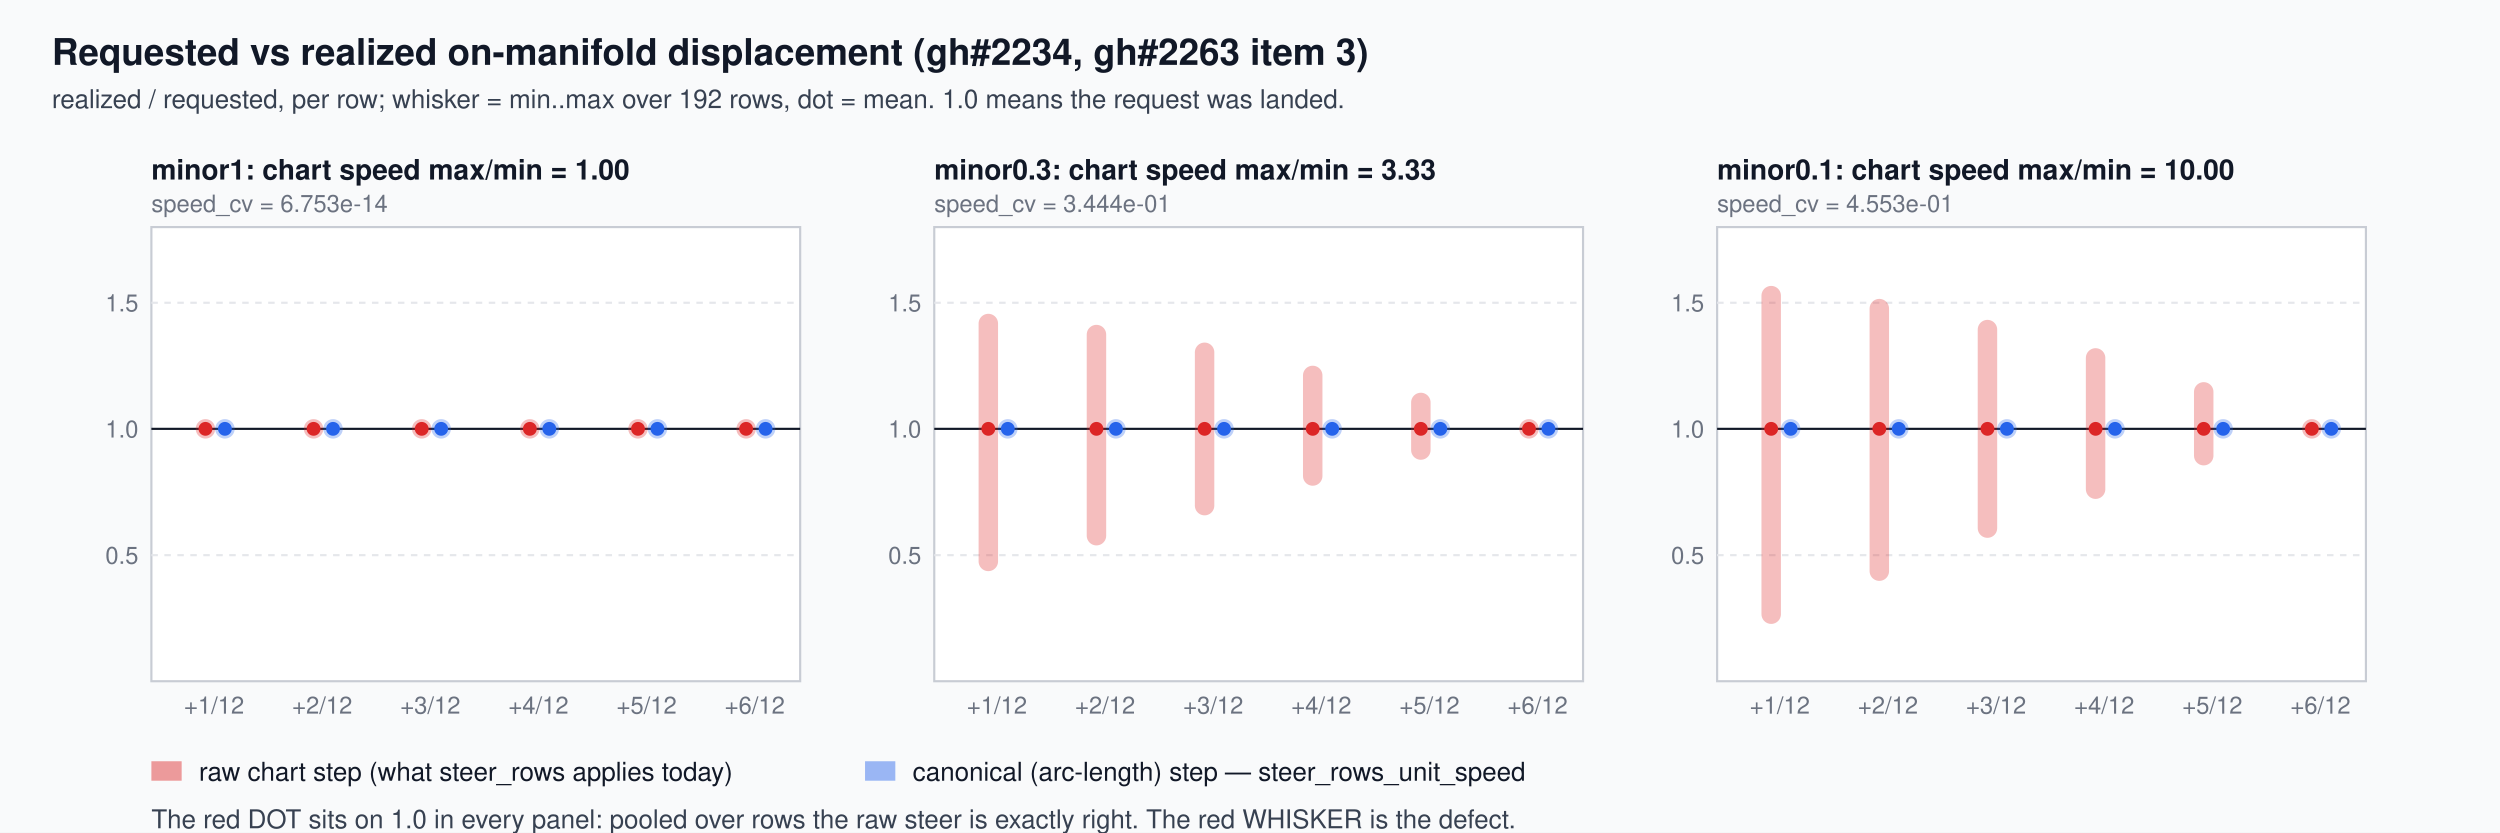
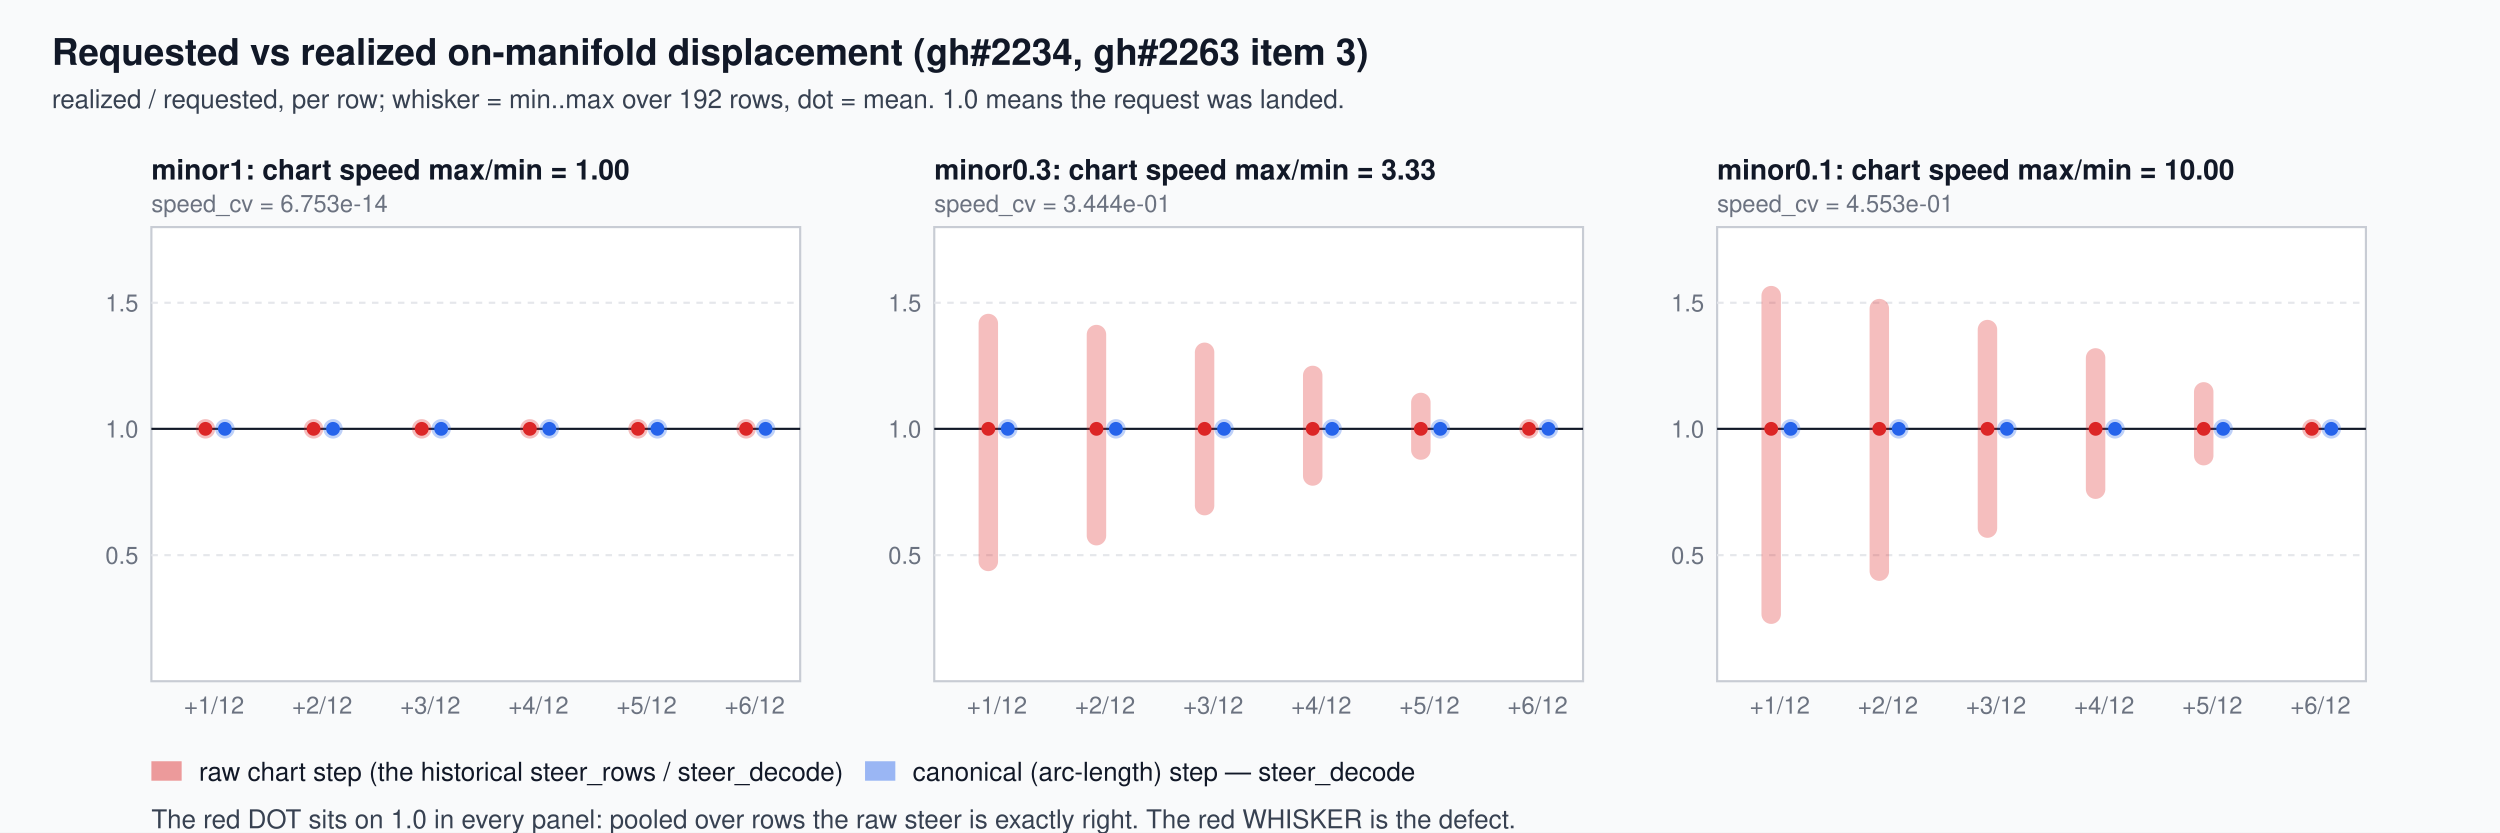
<svg xmlns="http://www.w3.org/2000/svg" width="1156" height="385" viewBox="0 0 1156 385" font-family="Helvetica,Arial,sans-serif">
  <rect width="1156" height="385" fill="#f9fafb" />
  <text x="24" y="30" font-size="17" font-weight="700" fill="#111827">Requested vs realized on-manifold displacement (gh#2234, gh#2263 item 3)</text>
  <text x="24" y="50" font-size="12" fill="#374151">realized / requested, per row; whisker = min..max over 192 rows, dot = mean. 1.0 means the request was landed.</text>
  <g transform="translate(70,105)">
    <rect x="0" y="0" width="300" height="210" fill="#ffffff" stroke="#c8ccd4" />
    <line x1="0" y1="151.7" x2="300" y2="151.7" stroke="#e5e7eb" stroke-dasharray="3 3" />
    <text x="-6" y="155.7" text-anchor="end" font-size="11" fill="#6b7280">0.5</text>
    <line x1="0" y1="93.3" x2="300" y2="93.3" stroke="#111827" />
    <text x="-6" y="97.3" text-anchor="end" font-size="11" fill="#6b7280">1.0</text>
    <line x1="0" y1="35.0" x2="300" y2="35.0" stroke="#e5e7eb" stroke-dasharray="3 3" />
    <text x="-6" y="39.0" text-anchor="end" font-size="11" fill="#6b7280">1.5</text>
    <line x1="25.0" y1="93.3" x2="25.0" y2="93.3" stroke="#dc2626" stroke-width="9" stroke-linecap="round" opacity="0.30" />
    <circle cx="25.0" cy="93.3" r="3.2" fill="#dc2626" />
    <line x1="75.0" y1="93.3" x2="75.0" y2="93.3" stroke="#dc2626" stroke-width="9" stroke-linecap="round" opacity="0.30" />
    <circle cx="75.0" cy="93.3" r="3.2" fill="#dc2626" />
    <line x1="125.0" y1="93.3" x2="125.0" y2="93.3" stroke="#dc2626" stroke-width="9" stroke-linecap="round" opacity="0.30" />
    <circle cx="125.0" cy="93.3" r="3.2" fill="#dc2626" />
    <line x1="175.0" y1="93.3" x2="175.0" y2="93.3" stroke="#dc2626" stroke-width="9" stroke-linecap="round" opacity="0.30" />
    <circle cx="175.0" cy="93.3" r="3.2" fill="#dc2626" />
    <line x1="225.0" y1="93.3" x2="225.0" y2="93.3" stroke="#dc2626" stroke-width="9" stroke-linecap="round" opacity="0.30" />
    <circle cx="225.0" cy="93.3" r="3.2" fill="#dc2626" />
    <line x1="275.0" y1="93.3" x2="275.0" y2="93.3" stroke="#dc2626" stroke-width="9" stroke-linecap="round" opacity="0.30" />
    <circle cx="275.0" cy="93.3" r="3.2" fill="#dc2626" />
    <line x1="34.0" y1="93.3" x2="34.0" y2="93.3" stroke="#2563eb" stroke-width="9" stroke-linecap="round" opacity="0.30" />
    <circle cx="34.0" cy="93.3" r="3.2" fill="#2563eb" />
    <line x1="84.0" y1="93.3" x2="84.0" y2="93.3" stroke="#2563eb" stroke-width="9" stroke-linecap="round" opacity="0.30" />
    <circle cx="84.0" cy="93.3" r="3.2" fill="#2563eb" />
    <line x1="134.0" y1="93.3" x2="134.0" y2="93.3" stroke="#2563eb" stroke-width="9" stroke-linecap="round" opacity="0.30" />
    <circle cx="134.0" cy="93.3" r="3.2" fill="#2563eb" />
    <line x1="184.0" y1="93.3" x2="184.0" y2="93.3" stroke="#2563eb" stroke-width="9" stroke-linecap="round" opacity="0.30" />
    <circle cx="184.0" cy="93.3" r="3.2" fill="#2563eb" />
    <line x1="234.0" y1="93.3" x2="234.0" y2="93.3" stroke="#2563eb" stroke-width="9" stroke-linecap="round" opacity="0.30" />
    <circle cx="234.0" cy="93.3" r="3.2" fill="#2563eb" />
    <line x1="284.0" y1="93.3" x2="284.0" y2="93.3" stroke="#2563eb" stroke-width="9" stroke-linecap="round" opacity="0.30" />
    <circle cx="284.0" cy="93.3" r="3.2" fill="#2563eb" />
    <text x="29.0" y="225" text-anchor="middle" font-size="11" fill="#6b7280">+1/12</text>
    <text x="79.0" y="225" text-anchor="middle" font-size="11" fill="#6b7280">+2/12</text>
    <text x="129.0" y="225" text-anchor="middle" font-size="11" fill="#6b7280">+3/12</text>
    <text x="179.0" y="225" text-anchor="middle" font-size="11" fill="#6b7280">+4/12</text>
    <text x="229.0" y="225" text-anchor="middle" font-size="11" fill="#6b7280">+5/12</text>
    <text x="279.0" y="225" text-anchor="middle" font-size="11" fill="#6b7280">+6/12</text>
    <text x="0" y="-22" font-size="13" font-weight="600" fill="#111827">minor1: chart speed max/min = 1.00</text>
    <text x="0" y="-7" font-size="11" fill="#6b7280">speed_cv = 6.753e-14</text>
  </g>
  <g transform="translate(432,105)">
    <rect x="0" y="0" width="300" height="210" fill="#ffffff" stroke="#c8ccd4" />
    <line x1="0" y1="151.7" x2="300" y2="151.7" stroke="#e5e7eb" stroke-dasharray="3 3" />
    <text x="-6" y="155.7" text-anchor="end" font-size="11" fill="#6b7280">0.5</text>
    <line x1="0" y1="93.3" x2="300" y2="93.3" stroke="#111827" />
    <text x="-6" y="97.3" text-anchor="end" font-size="11" fill="#6b7280">1.0</text>
    <line x1="0" y1="35.0" x2="300" y2="35.0" stroke="#e5e7eb" stroke-dasharray="3 3" />
    <text x="-6" y="39.0" text-anchor="end" font-size="11" fill="#6b7280">1.5</text>
    <line x1="25.0" y1="154.6" x2="25.0" y2="44.6" stroke="#dc2626" stroke-width="9" stroke-linecap="round" opacity="0.30" />
    <circle cx="25.0" cy="93.3" r="3.2" fill="#dc2626" />
    <line x1="75.0" y1="142.7" x2="75.0" y2="49.7" stroke="#dc2626" stroke-width="9" stroke-linecap="round" opacity="0.30" />
    <circle cx="75.0" cy="93.3" r="3.2" fill="#dc2626" />
    <line x1="125.0" y1="128.8" x2="125.0" y2="57.9" stroke="#dc2626" stroke-width="9" stroke-linecap="round" opacity="0.30" />
    <circle cx="125.0" cy="93.3" r="3.2" fill="#dc2626" />
    <line x1="175.0" y1="115.1" x2="175.0" y2="68.6" stroke="#dc2626" stroke-width="9" stroke-linecap="round" opacity="0.30" />
    <circle cx="175.0" cy="93.3" r="3.2" fill="#dc2626" />
    <line x1="225.0" y1="103.1" x2="225.0" y2="81.1" stroke="#dc2626" stroke-width="9" stroke-linecap="round" opacity="0.30" />
    <circle cx="225.0" cy="93.3" r="3.2" fill="#dc2626" />
    <line x1="275.0" y1="93.3" x2="275.0" y2="93.3" stroke="#dc2626" stroke-width="9" stroke-linecap="round" opacity="0.30" />
    <circle cx="275.0" cy="93.3" r="3.2" fill="#dc2626" />
    <line x1="34.0" y1="93.3" x2="34.0" y2="93.3" stroke="#2563eb" stroke-width="9" stroke-linecap="round" opacity="0.30" />
    <circle cx="34.0" cy="93.3" r="3.2" fill="#2563eb" />
    <line x1="84.0" y1="93.3" x2="84.0" y2="93.3" stroke="#2563eb" stroke-width="9" stroke-linecap="round" opacity="0.30" />
    <circle cx="84.0" cy="93.3" r="3.2" fill="#2563eb" />
    <line x1="134.0" y1="93.3" x2="134.0" y2="93.3" stroke="#2563eb" stroke-width="9" stroke-linecap="round" opacity="0.30" />
    <circle cx="134.0" cy="93.3" r="3.2" fill="#2563eb" />
    <line x1="184.0" y1="93.3" x2="184.0" y2="93.3" stroke="#2563eb" stroke-width="9" stroke-linecap="round" opacity="0.30" />
    <circle cx="184.0" cy="93.3" r="3.2" fill="#2563eb" />
    <line x1="234.0" y1="93.3" x2="234.0" y2="93.3" stroke="#2563eb" stroke-width="9" stroke-linecap="round" opacity="0.30" />
    <circle cx="234.0" cy="93.3" r="3.2" fill="#2563eb" />
    <line x1="284.0" y1="93.3" x2="284.0" y2="93.3" stroke="#2563eb" stroke-width="9" stroke-linecap="round" opacity="0.30" />
    <circle cx="284.0" cy="93.3" r="3.2" fill="#2563eb" />
    <text x="29.0" y="225" text-anchor="middle" font-size="11" fill="#6b7280">+1/12</text>
    <text x="79.0" y="225" text-anchor="middle" font-size="11" fill="#6b7280">+2/12</text>
    <text x="129.0" y="225" text-anchor="middle" font-size="11" fill="#6b7280">+3/12</text>
    <text x="179.0" y="225" text-anchor="middle" font-size="11" fill="#6b7280">+4/12</text>
    <text x="229.0" y="225" text-anchor="middle" font-size="11" fill="#6b7280">+5/12</text>
    <text x="279.0" y="225" text-anchor="middle" font-size="11" fill="#6b7280">+6/12</text>
    <text x="0" y="-22" font-size="13" font-weight="600" fill="#111827">minor0.3: chart speed max/min = 3.33</text>
    <text x="0" y="-7" font-size="11" fill="#6b7280">speed_cv = 3.444e-01</text>
  </g>
  <g transform="translate(794,105)">
    <rect x="0" y="0" width="300" height="210" fill="#ffffff" stroke="#c8ccd4" />
    <line x1="0" y1="151.7" x2="300" y2="151.7" stroke="#e5e7eb" stroke-dasharray="3 3" />
    <text x="-6" y="155.7" text-anchor="end" font-size="11" fill="#6b7280">0.5</text>
    <line x1="0" y1="93.3" x2="300" y2="93.3" stroke="#111827" />
    <text x="-6" y="97.3" text-anchor="end" font-size="11" fill="#6b7280">1.0</text>
    <line x1="0" y1="35.0" x2="300" y2="35.0" stroke="#e5e7eb" stroke-dasharray="3 3" />
    <text x="-6" y="39.0" text-anchor="end" font-size="11" fill="#6b7280">1.5</text>
    <line x1="25.0" y1="179.0" x2="25.0" y2="31.7" stroke="#dc2626" stroke-width="9" stroke-linecap="round" opacity="0.30" />
    <circle cx="25.0" cy="93.3" r="3.2" fill="#dc2626" />
    <line x1="75.0" y1="159.1" x2="75.0" y2="37.7" stroke="#dc2626" stroke-width="9" stroke-linecap="round" opacity="0.30" />
    <circle cx="75.0" cy="93.3" r="3.2" fill="#dc2626" />
    <line x1="125.0" y1="139.2" x2="125.0" y2="47.4" stroke="#dc2626" stroke-width="9" stroke-linecap="round" opacity="0.30" />
    <circle cx="125.0" cy="93.3" r="3.2" fill="#dc2626" />
    <line x1="175.0" y1="121.2" x2="175.0" y2="60.5" stroke="#dc2626" stroke-width="9" stroke-linecap="round" opacity="0.30" />
    <circle cx="175.0" cy="93.3" r="3.2" fill="#dc2626" />
    <line x1="225.0" y1="105.7" x2="225.0" y2="76.2" stroke="#dc2626" stroke-width="9" stroke-linecap="round" opacity="0.30" />
    <circle cx="225.0" cy="93.3" r="3.2" fill="#dc2626" />
    <line x1="275.0" y1="93.3" x2="275.0" y2="93.3" stroke="#dc2626" stroke-width="9" stroke-linecap="round" opacity="0.30" />
    <circle cx="275.0" cy="93.3" r="3.2" fill="#dc2626" />
    <line x1="34.0" y1="93.3" x2="34.0" y2="93.3" stroke="#2563eb" stroke-width="9" stroke-linecap="round" opacity="0.30" />
    <circle cx="34.0" cy="93.3" r="3.2" fill="#2563eb" />
    <line x1="84.0" y1="93.3" x2="84.0" y2="93.3" stroke="#2563eb" stroke-width="9" stroke-linecap="round" opacity="0.30" />
    <circle cx="84.0" cy="93.3" r="3.2" fill="#2563eb" />
    <line x1="134.0" y1="93.3" x2="134.0" y2="93.3" stroke="#2563eb" stroke-width="9" stroke-linecap="round" opacity="0.30" />
    <circle cx="134.0" cy="93.3" r="3.2" fill="#2563eb" />
    <line x1="184.0" y1="93.3" x2="184.0" y2="93.3" stroke="#2563eb" stroke-width="9" stroke-linecap="round" opacity="0.30" />
    <circle cx="184.0" cy="93.3" r="3.2" fill="#2563eb" />
    <line x1="234.0" y1="93.3" x2="234.0" y2="93.3" stroke="#2563eb" stroke-width="9" stroke-linecap="round" opacity="0.30" />
    <circle cx="234.0" cy="93.3" r="3.2" fill="#2563eb" />
    <line x1="284.0" y1="93.3" x2="284.0" y2="93.3" stroke="#2563eb" stroke-width="9" stroke-linecap="round" opacity="0.30" />
    <circle cx="284.0" cy="93.3" r="3.2" fill="#2563eb" />
    <text x="29.0" y="225" text-anchor="middle" font-size="11" fill="#6b7280">+1/12</text>
    <text x="79.0" y="225" text-anchor="middle" font-size="11" fill="#6b7280">+2/12</text>
    <text x="129.0" y="225" text-anchor="middle" font-size="11" fill="#6b7280">+3/12</text>
    <text x="179.0" y="225" text-anchor="middle" font-size="11" fill="#6b7280">+4/12</text>
    <text x="229.0" y="225" text-anchor="middle" font-size="11" fill="#6b7280">+5/12</text>
    <text x="279.0" y="225" text-anchor="middle" font-size="11" fill="#6b7280">+6/12</text>
    <text x="0" y="-22" font-size="13" font-weight="600" fill="#111827">minor0.1: chart speed max/min = 10.00</text>
    <text x="0" y="-7" font-size="11" fill="#6b7280">speed_cv = 4.553e-01</text>
  </g>
  <rect x="70" y="352" width="14" height="9" fill="#dc2626" opacity="0.45" />
-   <text x="92" y="361" font-size="12" fill="#111827">raw chart step (what steer_rows applies today)</text>
+   <text x="92" y="361" font-size="12" fill="#111827">raw chart step (the historical steer_rows / steer_decode)</text>
  <rect x="400" y="352" width="14" height="9" fill="#2563eb" opacity="0.45" />
-   <text x="422" y="361" font-size="12" fill="#111827">canonical (arc-length) step — steer_rows_unit_speed</text>
+   <text x="422" y="361" font-size="12" fill="#111827">canonical (arc-length) step — steer_decode</text>
  <text x="70" y="383" font-size="12" fill="#374151">The red DOT sits on 1.0 in every panel: pooled over rows the raw steer is exactly right. The red WHISKER is the defect.</text>
</svg>
